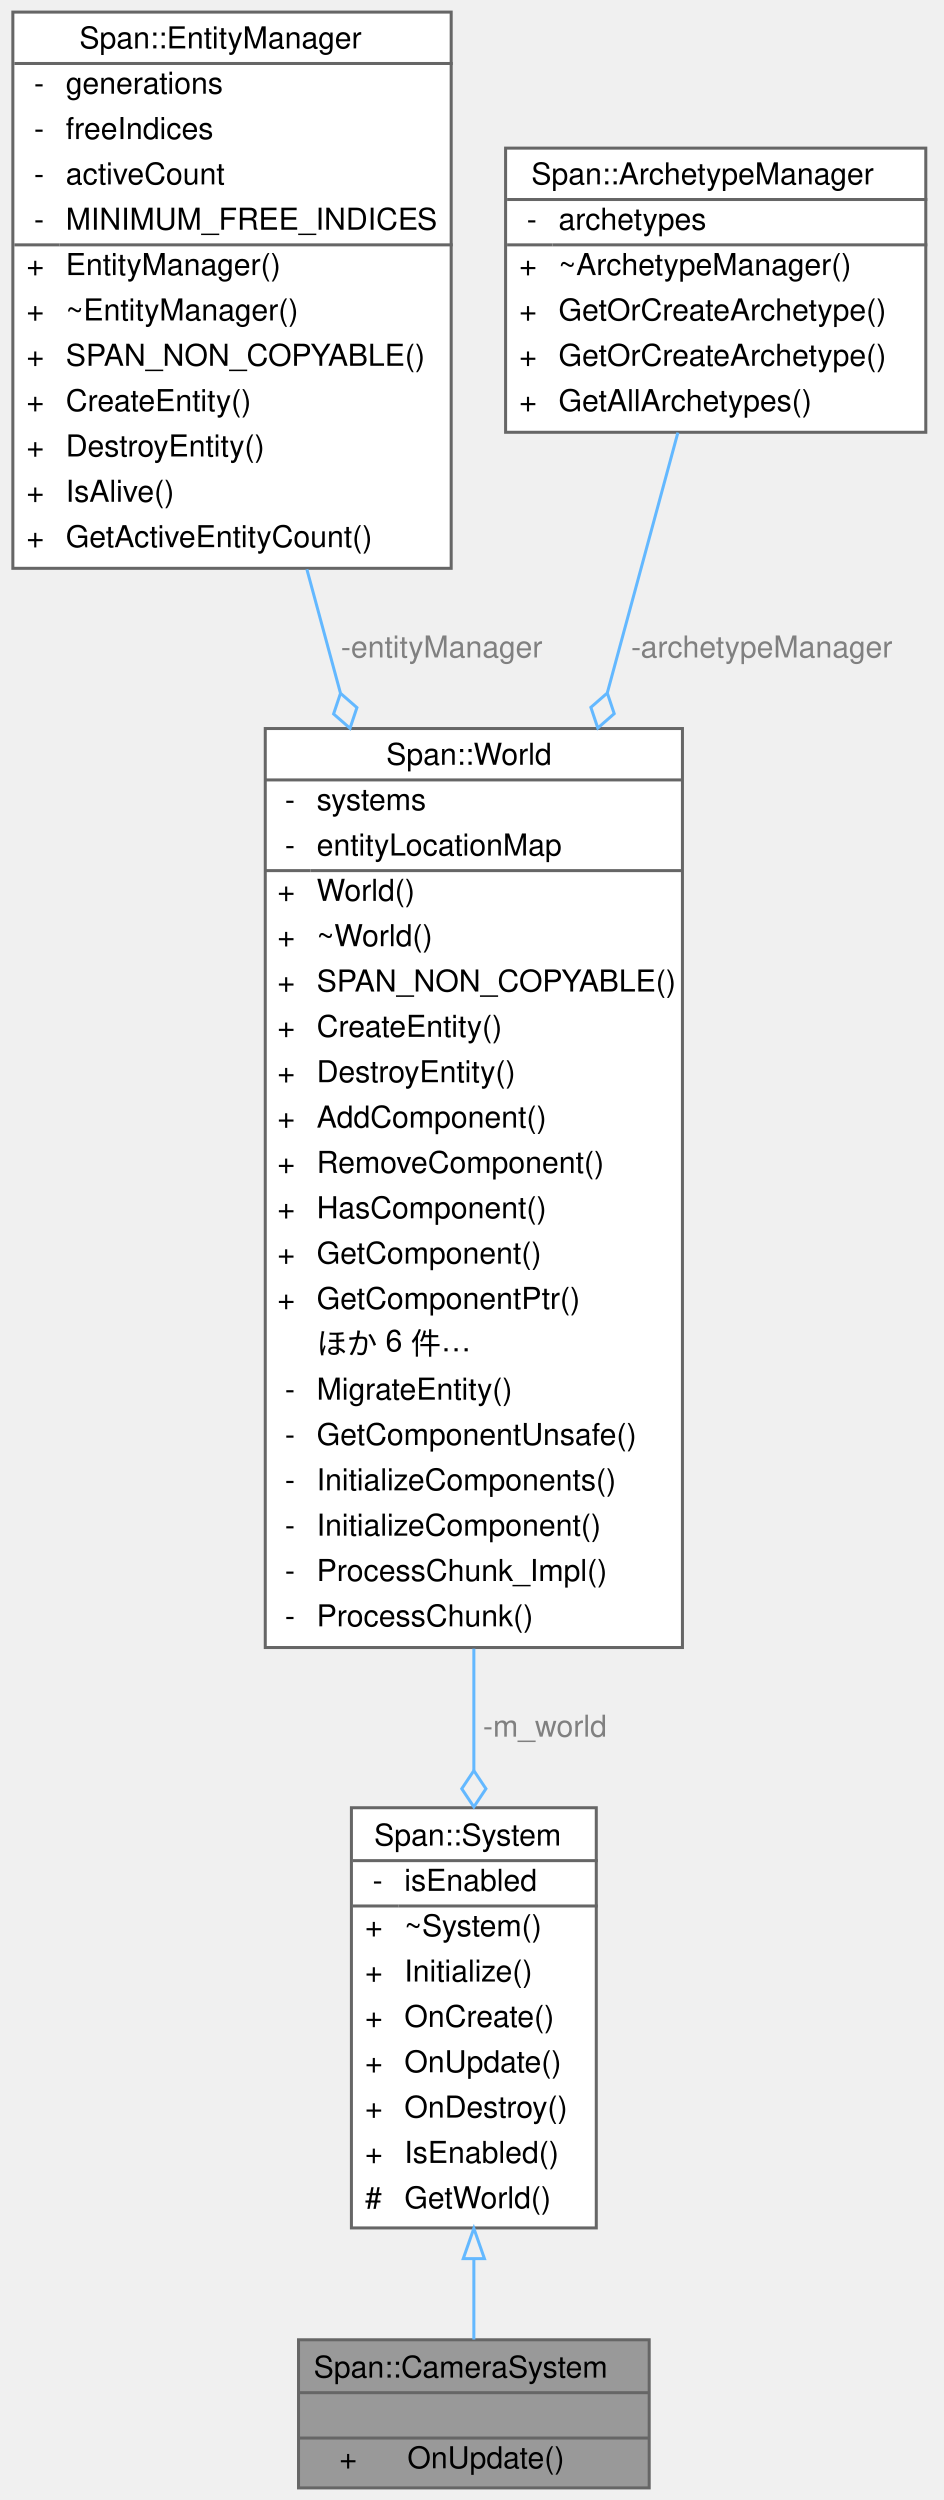
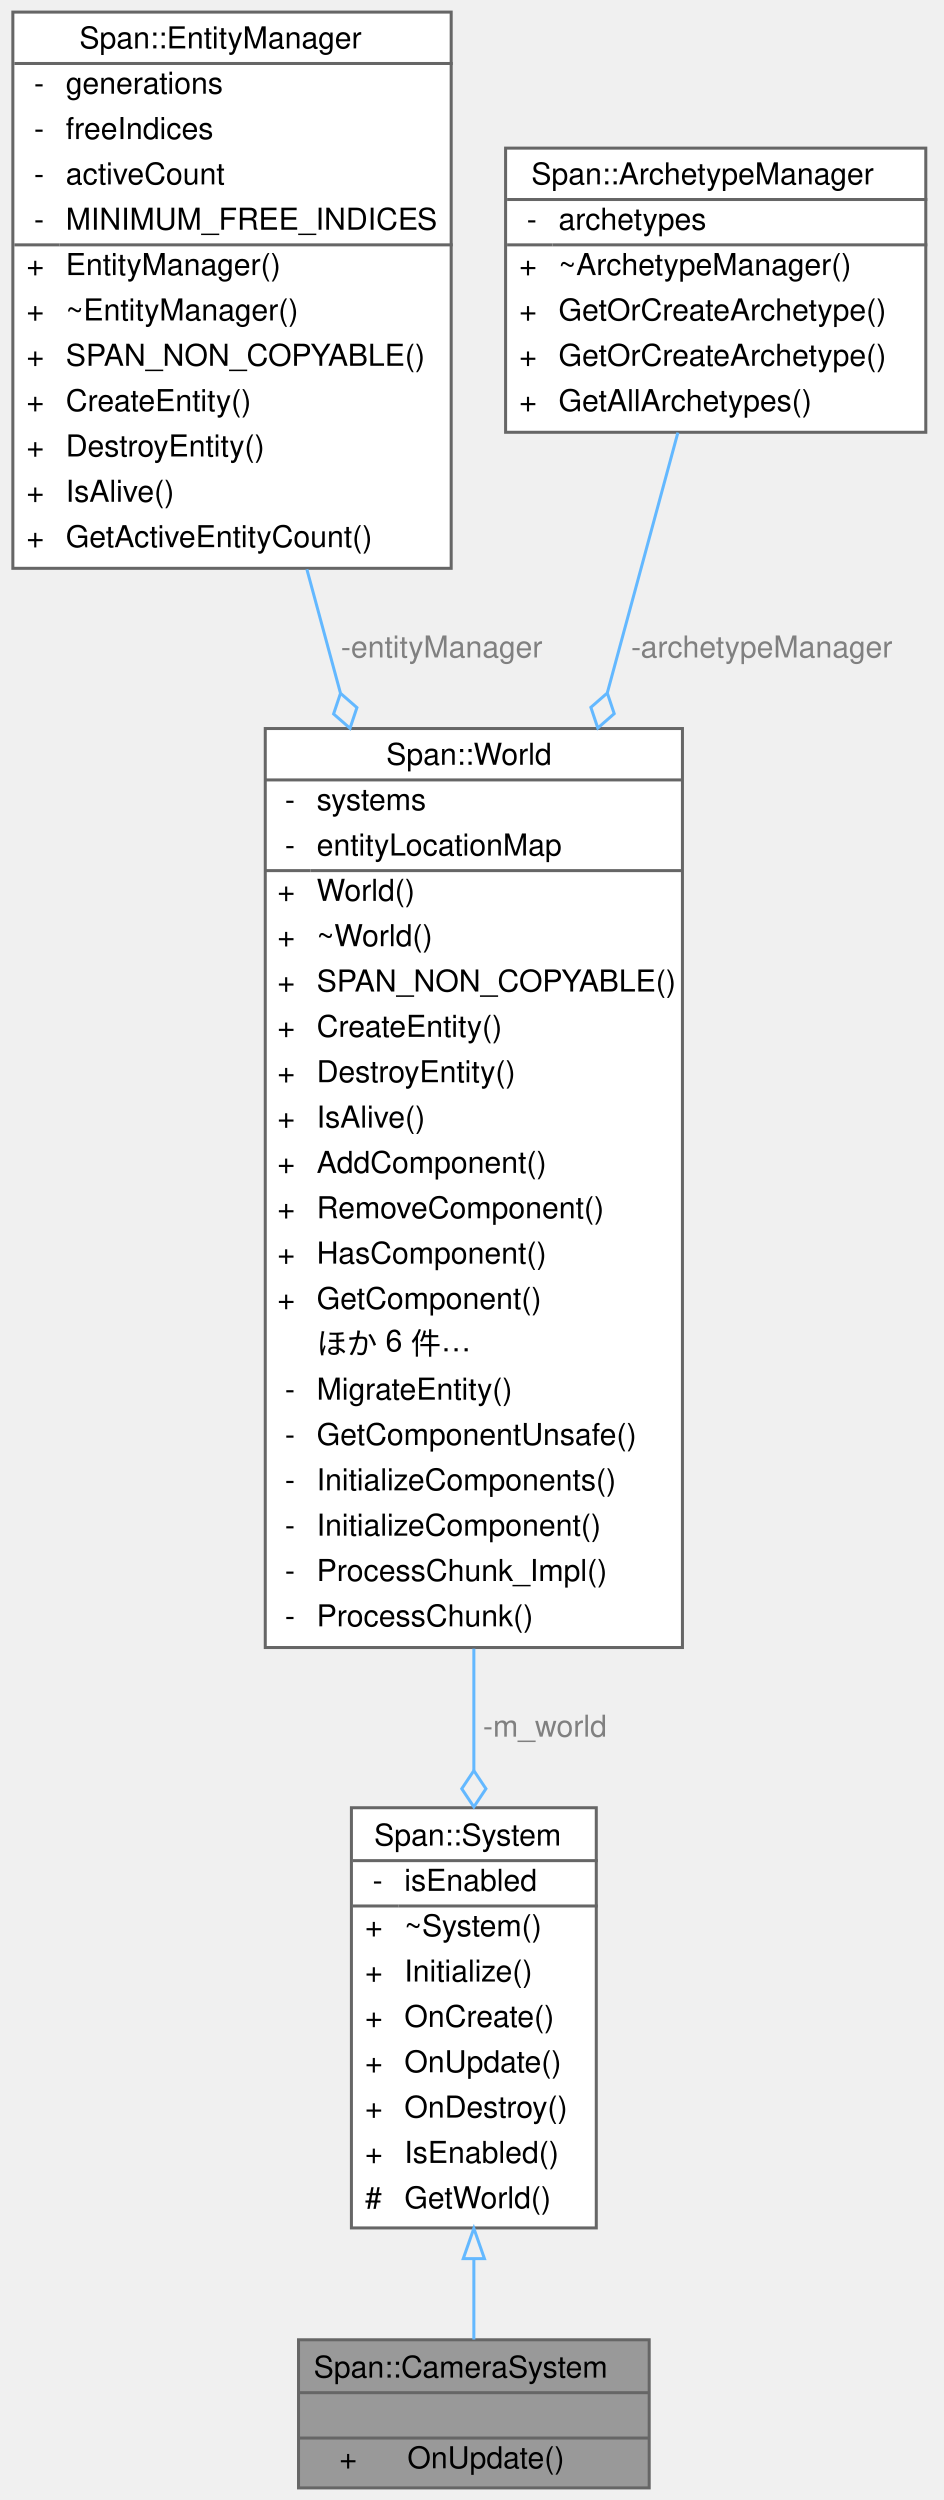
<svg xmlns="http://www.w3.org/2000/svg" xmlns:xlink="http://www.w3.org/1999/xlink" width="312pt" height="827pt" viewBox="0.00 0.00 311.50 827.00">
  <g id="graph0" class="graph" transform="scale(1 1) rotate(0) translate(4 823)">
    <g id="Node000001" class="node">
      <g id="a_Node000001">
        <a xlink:title=" ">
          <polygon fill="#999999" stroke="transparent" points="210.5,-49 94.5,-49 94.5,0 210.5,0 210.5,-49" />
          <text text-anchor="start" x="99.5" y="-36.5" font-family="Helvetica,sans-Serif" font-size="10.00">Span::CameraSystem</text>
          <text text-anchor="start" x="150.5" y="-21.5" font-family="Helvetica,sans-Serif" font-size="10.00"> </text>
          <text text-anchor="start" x="108" y="-6.5" font-family="Helvetica,sans-Serif" font-size="10.00">+</text>
          <text text-anchor="start" x="130.5" y="-6.5" font-family="Helvetica,sans-Serif" font-size="10.00">OnUpdate()</text>
          <polygon fill="#666666" stroke="#666666" points="94.5,-31.5 94.5,-31.5 210.5,-31.5 210.5,-31.5 94.5,-31.5" />
          <polygon fill="#666666" stroke="#666666" points="94.5,-16.5 94.5,-16.5 210.5,-16.5 210.5,-16.5 94.5,-16.5" />
          <polygon fill="none" stroke="#666666" points="94.5,0 94.5,-49 210.5,-49 210.5,0 94.5,0" />
        </a>
      </g>
    </g>
    <g id="Node000002" class="node">
      <g id="a_Node000002">
        <a xlink:href="classSpan_1_1System.html" target="_top" xlink:title=" ">
          <polygon fill="white" stroke="transparent" points="193,-225 112,-225 112,-86 193,-86 193,-225" />
          <text text-anchor="start" x="119.5" y="-212.5" font-family="Helvetica,sans-Serif" font-size="10.00">Span::System</text>
          <text text-anchor="start" x="119" y="-197.5" font-family="Helvetica,sans-Serif" font-size="10.00">-</text>
          <text text-anchor="start" x="129.5" y="-197.5" font-family="Helvetica,sans-Serif" font-size="10.00">isEnabled</text>
          <text text-anchor="start" x="116.5" y="-182.5" font-family="Helvetica,sans-Serif" font-size="10.00">+</text>
          <text text-anchor="start" x="129.5" y="-182.5" font-family="Helvetica,sans-Serif" font-size="10.00">~System()</text>
          <text text-anchor="start" x="116.5" y="-167.5" font-family="Helvetica,sans-Serif" font-size="10.00">+</text>
          <text text-anchor="start" x="129.5" y="-167.5" font-family="Helvetica,sans-Serif" font-size="10.00">Initialize()</text>
          <text text-anchor="start" x="116.5" y="-152.5" font-family="Helvetica,sans-Serif" font-size="10.00">+</text>
          <text text-anchor="start" x="129.5" y="-152.5" font-family="Helvetica,sans-Serif" font-size="10.00">OnCreate()</text>
          <text text-anchor="start" x="116.5" y="-137.5" font-family="Helvetica,sans-Serif" font-size="10.00">+</text>
          <text text-anchor="start" x="129.5" y="-137.5" font-family="Helvetica,sans-Serif" font-size="10.00">OnUpdate()</text>
          <text text-anchor="start" x="116.5" y="-122.5" font-family="Helvetica,sans-Serif" font-size="10.00">+</text>
          <text text-anchor="start" x="129.5" y="-122.5" font-family="Helvetica,sans-Serif" font-size="10.00">OnDestroy()</text>
          <text text-anchor="start" x="116.5" y="-107.5" font-family="Helvetica,sans-Serif" font-size="10.00">+</text>
          <text text-anchor="start" x="129.5" y="-107.5" font-family="Helvetica,sans-Serif" font-size="10.00">IsEnabled()</text>
          <text text-anchor="start" x="116.5" y="-92.5" font-family="Helvetica,sans-Serif" font-size="10.00">#</text>
          <text text-anchor="start" x="129.5" y="-92.5" font-family="Helvetica,sans-Serif" font-size="10.00">GetWorld()</text>
          <polygon fill="#666666" stroke="#666666" points="112.5,-207.5 112.5,-207.5 193.5,-207.5 193.5,-207.5 112.5,-207.5" />
          <polygon fill="#666666" stroke="#666666" points="112.5,-192.5 112.5,-192.5 127.5,-192.5 127.5,-192.5 112.5,-192.5" />
          <polygon fill="#666666" stroke="#666666" points="127.5,-192.5 127.5,-192.5 193.5,-192.5 193.5,-192.5 127.5,-192.5" />
          <polygon fill="none" stroke="#666666" points="112,-86 112,-225 193,-225 193,-86 112,-86" />
        </a>
      </g>
    </g>
    <g id="edge1_Node000001_Node000002" class="edge">
      <g id="a_edge1_Node000001_Node000002">
        <a xlink:title=" ">
          <path fill="none" stroke="#63b8ff" d="M152.5,-75.69C152.5,-66.07 152.5,-56.89 152.5,-49.08" />
          <polygon fill="none" stroke="#63b8ff" points="149,-75.85 152.5,-85.85 156,-75.85 149,-75.85" />
        </a>
      </g>
    </g>
    <g id="Node000003" class="node">
      <g id="a_Node000003">
-         <a xlink:href="classSpan_1_1World.html" target="_top" xlink:title=" ">
+         <a xlink:href="classSpan_1_1World.html" target="_top" xlink:title="🌏 ECSの管理マネージャー。全てのEntityとSystemを保持します。">
          <polygon fill="white" stroke="transparent" points="221.5,-582 83.5,-582 83.5,-278 221.5,-278 221.5,-582" />
          <text text-anchor="start" x="123.5" y="-570" font-family="Helvetica,sans-Serif" font-size="10.00">Span::World</text>
          <text text-anchor="start" x="90" y="-555" font-family="Helvetica,sans-Serif" font-size="10.00">-</text>
          <text text-anchor="start" x="100.5" y="-555" font-family="Helvetica,sans-Serif" font-size="10.00">systems</text>
          <text text-anchor="start" x="90" y="-540" font-family="Helvetica,sans-Serif" font-size="10.00">-</text>
          <text text-anchor="start" x="100.5" y="-540" font-family="Helvetica,sans-Serif" font-size="10.00">entityLocationMap</text>
          <text text-anchor="start" x="87.5" y="-525" font-family="Helvetica,sans-Serif" font-size="10.00">+</text>
          <text text-anchor="start" x="100.5" y="-525" font-family="Helvetica,sans-Serif" font-size="10.00">World()</text>
          <text text-anchor="start" x="87.5" y="-510" font-family="Helvetica,sans-Serif" font-size="10.00">+</text>
          <text text-anchor="start" x="100.5" y="-510" font-family="Helvetica,sans-Serif" font-size="10.00">~World()</text>
          <text text-anchor="start" x="87.5" y="-495" font-family="Helvetica,sans-Serif" font-size="10.00">+</text>
          <text text-anchor="start" x="100.5" y="-495" font-family="Helvetica,sans-Serif" font-size="10.00">SPAN_NON_COPYABLE()</text>
          <text text-anchor="start" x="87.5" y="-480" font-family="Helvetica,sans-Serif" font-size="10.00">+</text>
          <text text-anchor="start" x="100.5" y="-480" font-family="Helvetica,sans-Serif" font-size="10.00">CreateEntity()</text>
          <text text-anchor="start" x="87.5" y="-465" font-family="Helvetica,sans-Serif" font-size="10.00">+</text>
          <text text-anchor="start" x="100.5" y="-465" font-family="Helvetica,sans-Serif" font-size="10.00">DestroyEntity()</text>
          <text text-anchor="start" x="87.5" y="-450" font-family="Helvetica,sans-Serif" font-size="10.00">+</text>
-           <text text-anchor="start" x="100.5" y="-450" font-family="Helvetica,sans-Serif" font-size="10.00">AddComponent()</text>
+           <text text-anchor="start" x="100.5" y="-450" font-family="Helvetica,sans-Serif" font-size="10.00">IsAlive()</text>
          <text text-anchor="start" x="87.5" y="-435" font-family="Helvetica,sans-Serif" font-size="10.00">+</text>
-           <text text-anchor="start" x="100.5" y="-435" font-family="Helvetica,sans-Serif" font-size="10.00">RemoveComponent()</text>
+           <text text-anchor="start" x="100.5" y="-435" font-family="Helvetica,sans-Serif" font-size="10.00">AddComponent()</text>
          <text text-anchor="start" x="87.5" y="-420" font-family="Helvetica,sans-Serif" font-size="10.00">+</text>
-           <text text-anchor="start" x="100.5" y="-420" font-family="Helvetica,sans-Serif" font-size="10.00">HasComponent()</text>
+           <text text-anchor="start" x="100.5" y="-420" font-family="Helvetica,sans-Serif" font-size="10.00">RemoveComponent()</text>
          <text text-anchor="start" x="87.5" y="-405" font-family="Helvetica,sans-Serif" font-size="10.00">+</text>
-           <text text-anchor="start" x="100.5" y="-405" font-family="Helvetica,sans-Serif" font-size="10.00">GetComponent()</text>
+           <text text-anchor="start" x="100.5" y="-405" font-family="Helvetica,sans-Serif" font-size="10.00">HasComponent()</text>
          <text text-anchor="start" x="87.5" y="-390" font-family="Helvetica,sans-Serif" font-size="10.00">+</text>
-           <text text-anchor="start" x="100.5" y="-390" font-family="Helvetica,sans-Serif" font-size="10.00">GetComponentPtr()</text>
+           <text text-anchor="start" x="100.5" y="-390" font-family="Helvetica,sans-Serif" font-size="10.00">GetComponent()</text>
          <text text-anchor="start" x="100.5" y="-375" font-family="Helvetica,sans-Serif" font-size="10.00">ほか 6 件…</text>
          <text text-anchor="start" x="90" y="-360" font-family="Helvetica,sans-Serif" font-size="10.00">-</text>
          <text text-anchor="start" x="100.5" y="-360" font-family="Helvetica,sans-Serif" font-size="10.00">MigrateEntity()</text>
          <text text-anchor="start" x="90" y="-345" font-family="Helvetica,sans-Serif" font-size="10.00">-</text>
          <text text-anchor="start" x="100.5" y="-345" font-family="Helvetica,sans-Serif" font-size="10.00">GetComponentUnsafe()</text>
          <text text-anchor="start" x="90" y="-330" font-family="Helvetica,sans-Serif" font-size="10.00">-</text>
          <text text-anchor="start" x="100.5" y="-330" font-family="Helvetica,sans-Serif" font-size="10.00">InitializeComponents()</text>
          <text text-anchor="start" x="90" y="-315" font-family="Helvetica,sans-Serif" font-size="10.00">-</text>
          <text text-anchor="start" x="100.5" y="-315" font-family="Helvetica,sans-Serif" font-size="10.00">InitializeComponent()</text>
          <text text-anchor="start" x="90" y="-300" font-family="Helvetica,sans-Serif" font-size="10.00">-</text>
          <text text-anchor="start" x="100.5" y="-300" font-family="Helvetica,sans-Serif" font-size="10.00">ProcessChunk_Impl()</text>
          <text text-anchor="start" x="90" y="-285" font-family="Helvetica,sans-Serif" font-size="10.00">-</text>
          <text text-anchor="start" x="100.5" y="-285" font-family="Helvetica,sans-Serif" font-size="10.00">ProcessChunk()</text>
          <polygon fill="#666666" stroke="#666666" points="83.5,-565 83.5,-565 221.5,-565 221.5,-565 83.5,-565" />
          <polygon fill="#666666" stroke="#666666" points="83.5,-535 83.5,-535 98.5,-535 98.5,-535 83.5,-535" />
          <polygon fill="#666666" stroke="#666666" points="98.5,-535 98.5,-535 221.5,-535 221.5,-535 98.5,-535" />
          <polygon fill="none" stroke="#666666" points="83.5,-278 83.5,-582 221.5,-582 221.5,-278 83.5,-278" />
        </a>
      </g>
    </g>
    <g id="edge2_Node000002_Node000003" class="edge">
      <g id="a_edge2_Node000002_Node000003">
        <a xlink:title=" ">
          <path fill="none" stroke="#63b8ff" d="M152.5,-277.61C152.5,-263.78 152.5,-250.16 152.5,-237.32" />
          <polygon fill="none" stroke="#63b8ff" points="152.5,-237.28 148.5,-231.28 152.5,-225.28 156.5,-231.28 152.5,-237.28" />
        </a>
      </g>
      <text text-anchor="start" x="155.5" y="-248.5" font-family="Helvetica,sans-Serif" font-size="10.00" fill="grey">-m_world</text>
    </g>
    <g id="Node000004" class="node">
      <g id="a_Node000004">
        <a xlink:href="classSpan_1_1EntityManager.html" target="_top" xlink:title=" ">
          <polygon fill="white" stroke="transparent" points="145,-819 0,-819 0,-635 145,-635 145,-819" />
          <text text-anchor="start" x="22" y="-807" font-family="Helvetica,sans-Serif" font-size="10.00">Span::EntityManager</text>
          <text text-anchor="start" x="7" y="-792" font-family="Helvetica,sans-Serif" font-size="10.00">-</text>
          <text text-anchor="start" x="17.5" y="-792" font-family="Helvetica,sans-Serif" font-size="10.00">generations</text>
          <text text-anchor="start" x="7" y="-777" font-family="Helvetica,sans-Serif" font-size="10.00">-</text>
          <text text-anchor="start" x="17.5" y="-777" font-family="Helvetica,sans-Serif" font-size="10.00">freeIndices</text>
          <text text-anchor="start" x="7" y="-762" font-family="Helvetica,sans-Serif" font-size="10.00">-</text>
          <text text-anchor="start" x="17.5" y="-762" font-family="Helvetica,sans-Serif" font-size="10.00">activeCount</text>
          <text text-anchor="start" x="7" y="-747" font-family="Helvetica,sans-Serif" font-size="10.00">-</text>
          <text text-anchor="start" x="17.5" y="-747" font-family="Helvetica,sans-Serif" font-size="10.00">MINIMUM_FREE_INDICES</text>
          <text text-anchor="start" x="4.5" y="-732" font-family="Helvetica,sans-Serif" font-size="10.00">+</text>
          <text text-anchor="start" x="17.5" y="-732" font-family="Helvetica,sans-Serif" font-size="10.00">EntityManager()</text>
          <text text-anchor="start" x="4.5" y="-717" font-family="Helvetica,sans-Serif" font-size="10.00">+</text>
          <text text-anchor="start" x="17.5" y="-717" font-family="Helvetica,sans-Serif" font-size="10.00">~EntityManager()</text>
          <text text-anchor="start" x="4.5" y="-702" font-family="Helvetica,sans-Serif" font-size="10.00">+</text>
          <text text-anchor="start" x="17.5" y="-702" font-family="Helvetica,sans-Serif" font-size="10.00">SPAN_NON_COPYABLE()</text>
          <text text-anchor="start" x="4.5" y="-687" font-family="Helvetica,sans-Serif" font-size="10.00">+</text>
          <text text-anchor="start" x="17.5" y="-687" font-family="Helvetica,sans-Serif" font-size="10.00">CreateEntity()</text>
          <text text-anchor="start" x="4.5" y="-672" font-family="Helvetica,sans-Serif" font-size="10.00">+</text>
          <text text-anchor="start" x="17.5" y="-672" font-family="Helvetica,sans-Serif" font-size="10.00">DestroyEntity()</text>
          <text text-anchor="start" x="4.5" y="-657" font-family="Helvetica,sans-Serif" font-size="10.00">+</text>
          <text text-anchor="start" x="17.5" y="-657" font-family="Helvetica,sans-Serif" font-size="10.00">IsAlive()</text>
          <text text-anchor="start" x="4.5" y="-642" font-family="Helvetica,sans-Serif" font-size="10.00">+</text>
          <text text-anchor="start" x="17.5" y="-642" font-family="Helvetica,sans-Serif" font-size="10.00">GetActiveEntityCount()</text>
          <polygon fill="#666666" stroke="#666666" points="0.5,-802 0.5,-802 145.5,-802 145.5,-802 0.5,-802" />
          <polygon fill="#666666" stroke="#666666" points="0.5,-742 0.5,-742 15.5,-742 15.5,-742 0.5,-742" />
          <polygon fill="#666666" stroke="#666666" points="15.5,-742 15.5,-742 145.5,-742 145.5,-742 15.5,-742" />
          <polygon fill="none" stroke="#666666" points="0,-635 0,-819 145,-819 145,-635 0,-635" />
        </a>
      </g>
    </g>
    <g id="edge3_Node000003_Node000004" class="edge">
      <g id="a_edge3_Node000003_Node000004">
        <a xlink:title=" ">
          <path fill="none" stroke="#63b8ff" d="M97.26,-634.68C100.81,-621.59 104.55,-607.81 108.34,-593.84" />
          <polygon fill="none" stroke="#63b8ff" points="108.39,-593.66 106.1,-586.82 111.53,-582.08 113.82,-588.92 108.39,-593.66" />
        </a>
      </g>
      <text text-anchor="start" x="108.5" y="-605.5" font-family="Helvetica,sans-Serif" font-size="10.00" fill="grey">-entityManager</text>
    </g>
    <g id="Node000005" class="node">
      <g id="a_Node000005">
        <a xlink:href="classSpan_1_1ArchetypeManager.html" target="_top" xlink:title=" ">
          <polygon fill="white" stroke="transparent" points="302,-774 163,-774 163,-680 302,-680 302,-774" />
          <text text-anchor="start" x="171.5" y="-762" font-family="Helvetica,sans-Serif" font-size="10.00">Span::ArchetypeManager</text>
          <text text-anchor="start" x="170" y="-747" font-family="Helvetica,sans-Serif" font-size="10.00">-</text>
          <text text-anchor="start" x="180.5" y="-747" font-family="Helvetica,sans-Serif" font-size="10.00">archetypes</text>
          <text text-anchor="start" x="167.5" y="-732" font-family="Helvetica,sans-Serif" font-size="10.00">+</text>
          <text text-anchor="start" x="180.5" y="-732" font-family="Helvetica,sans-Serif" font-size="10.00">~ArchetypeManager()</text>
          <text text-anchor="start" x="167.5" y="-717" font-family="Helvetica,sans-Serif" font-size="10.00">+</text>
          <text text-anchor="start" x="180.5" y="-717" font-family="Helvetica,sans-Serif" font-size="10.00">GetOrCreateArchetype()</text>
          <text text-anchor="start" x="167.5" y="-702" font-family="Helvetica,sans-Serif" font-size="10.00">+</text>
          <text text-anchor="start" x="180.5" y="-702" font-family="Helvetica,sans-Serif" font-size="10.00">GetOrCreateArchetype()</text>
          <text text-anchor="start" x="167.5" y="-687" font-family="Helvetica,sans-Serif" font-size="10.00">+</text>
          <text text-anchor="start" x="180.5" y="-687" font-family="Helvetica,sans-Serif" font-size="10.00">GetAllArchetypes()</text>
          <polygon fill="#666666" stroke="#666666" points="163.5,-757 163.5,-757 302.5,-757 302.5,-757 163.5,-757" />
          <polygon fill="#666666" stroke="#666666" points="163.5,-742 163.5,-742 178.5,-742 178.5,-742 163.5,-742" />
          <polygon fill="#666666" stroke="#666666" points="178.5,-742 178.5,-742 302.5,-742 302.5,-742 178.5,-742" />
          <polygon fill="none" stroke="#666666" points="163,-680 163,-774 302,-774 302,-680 163,-680" />
        </a>
      </g>
    </g>
    <g id="edge4_Node000003_Node000005" class="edge">
      <g id="a_edge4_Node000003_Node000005">
        <a xlink:title=" ">
          <path fill="none" stroke="#63b8ff" d="M220,-679.91C213.54,-656.09 205.23,-625.44 196.66,-593.85" />
          <polygon fill="none" stroke="#63b8ff" points="196.64,-593.75 191.21,-589.01 193.5,-582.17 198.93,-586.92 196.64,-593.75" />
        </a>
      </g>
      <text text-anchor="start" x="204.5" y="-605.5" font-family="Helvetica,sans-Serif" font-size="10.00" fill="grey">-archetypeManager</text>
    </g>
  </g>
</svg>
